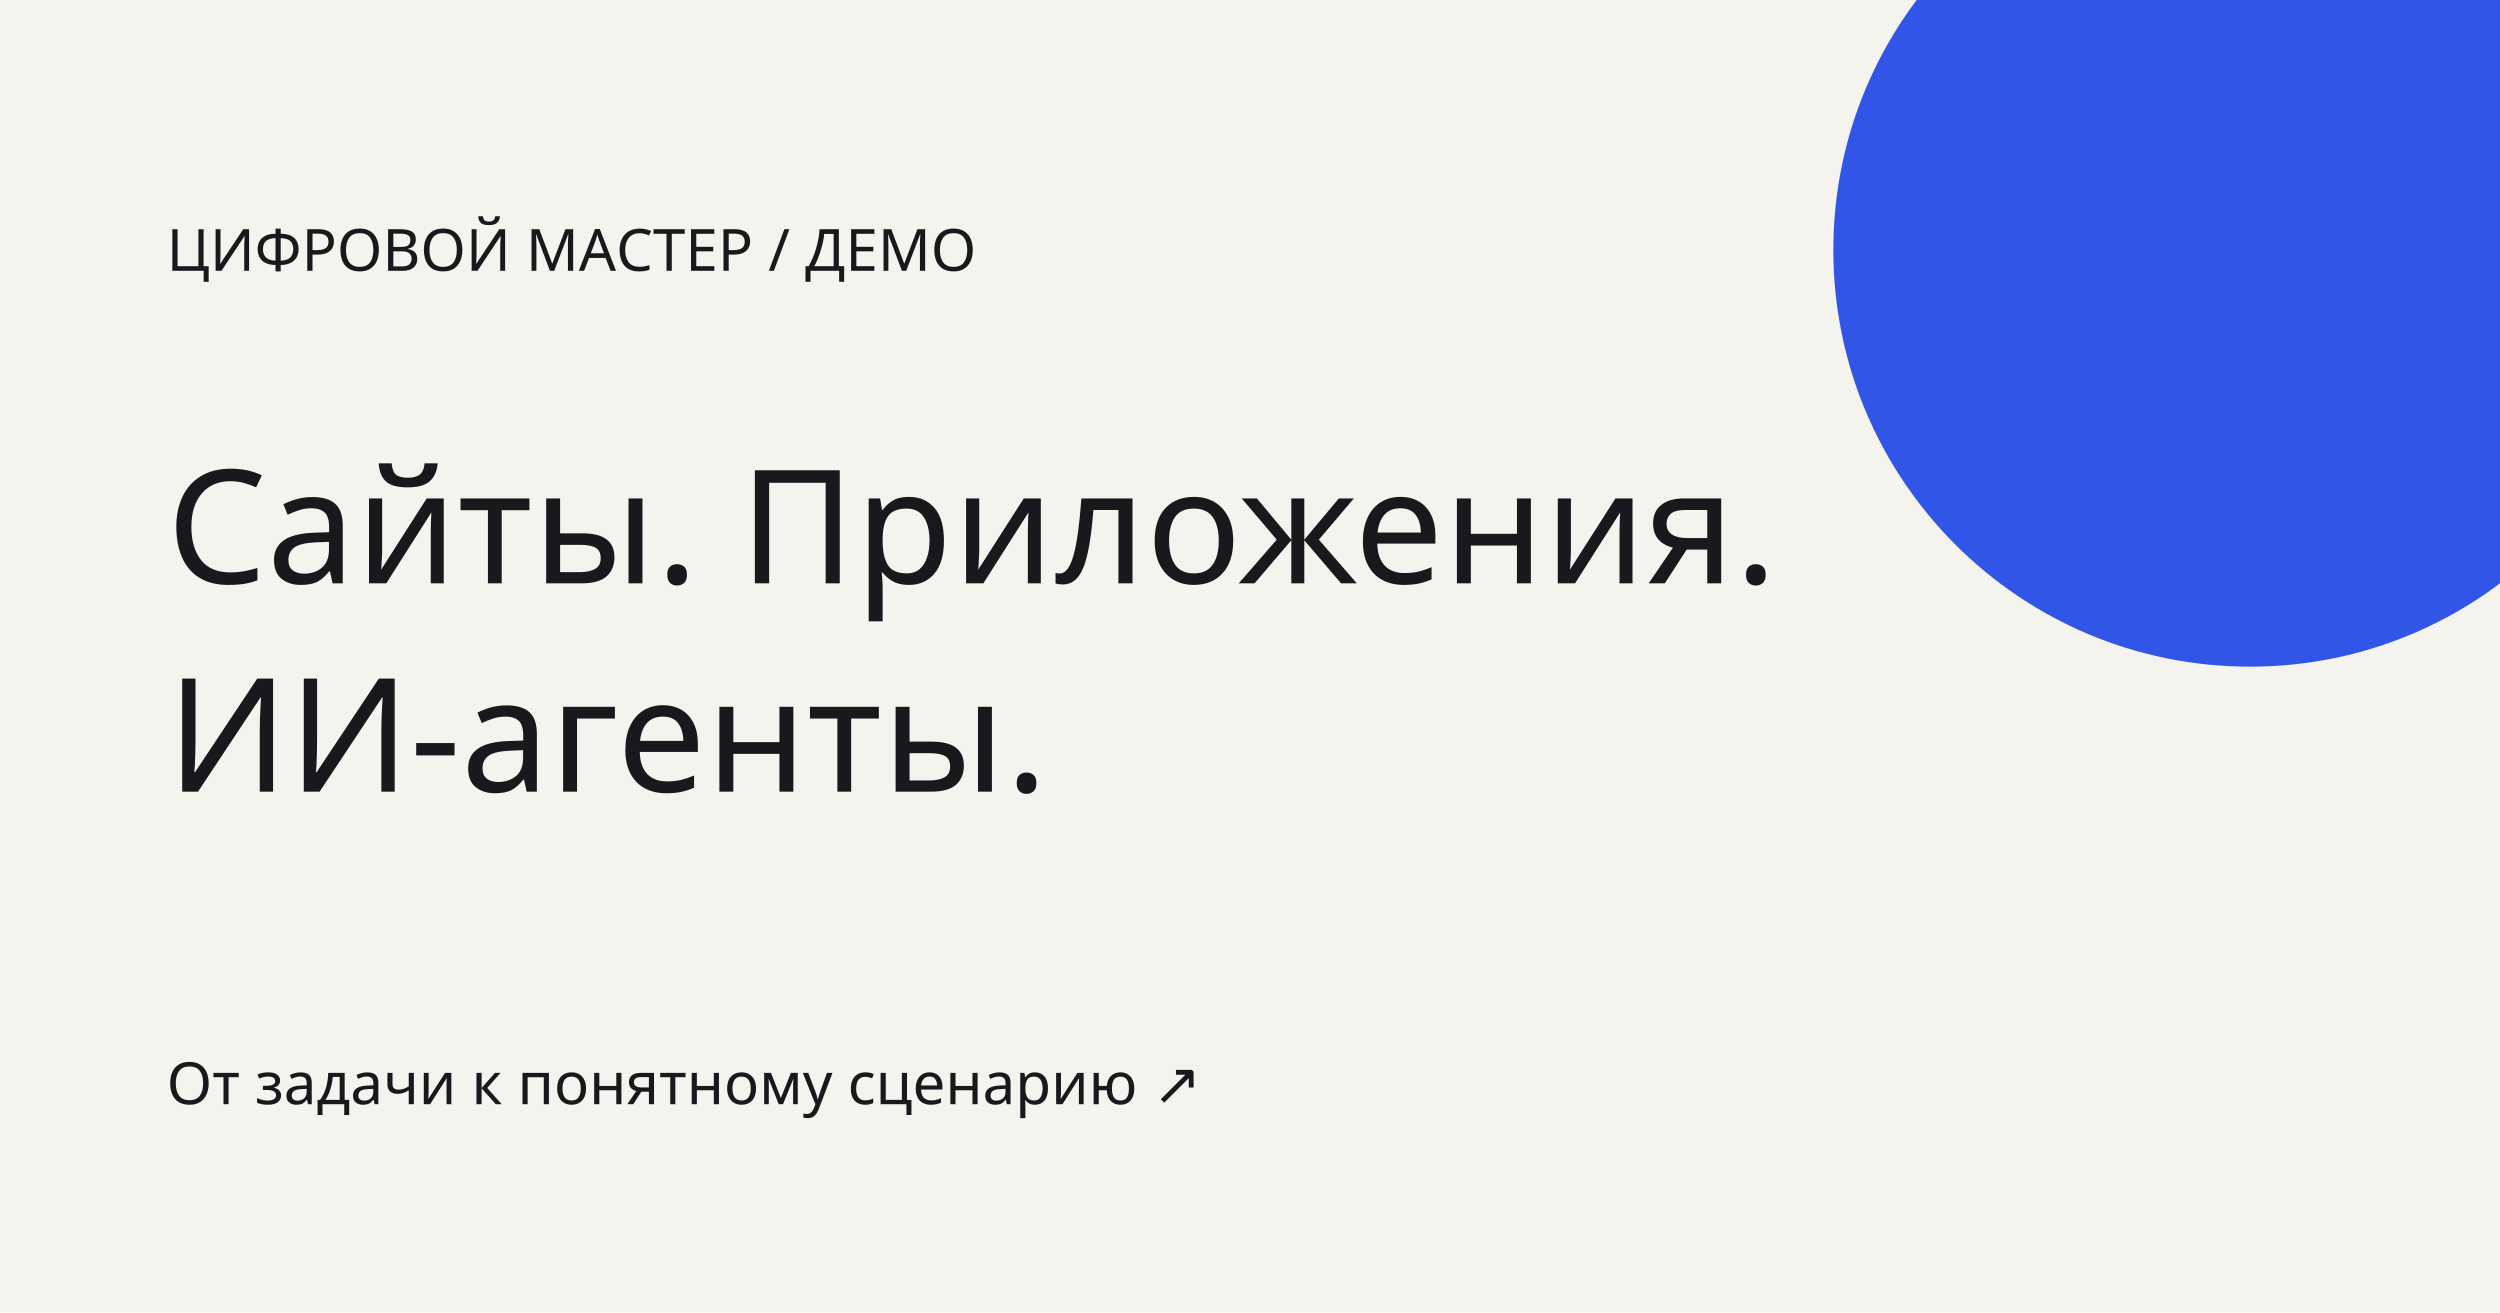
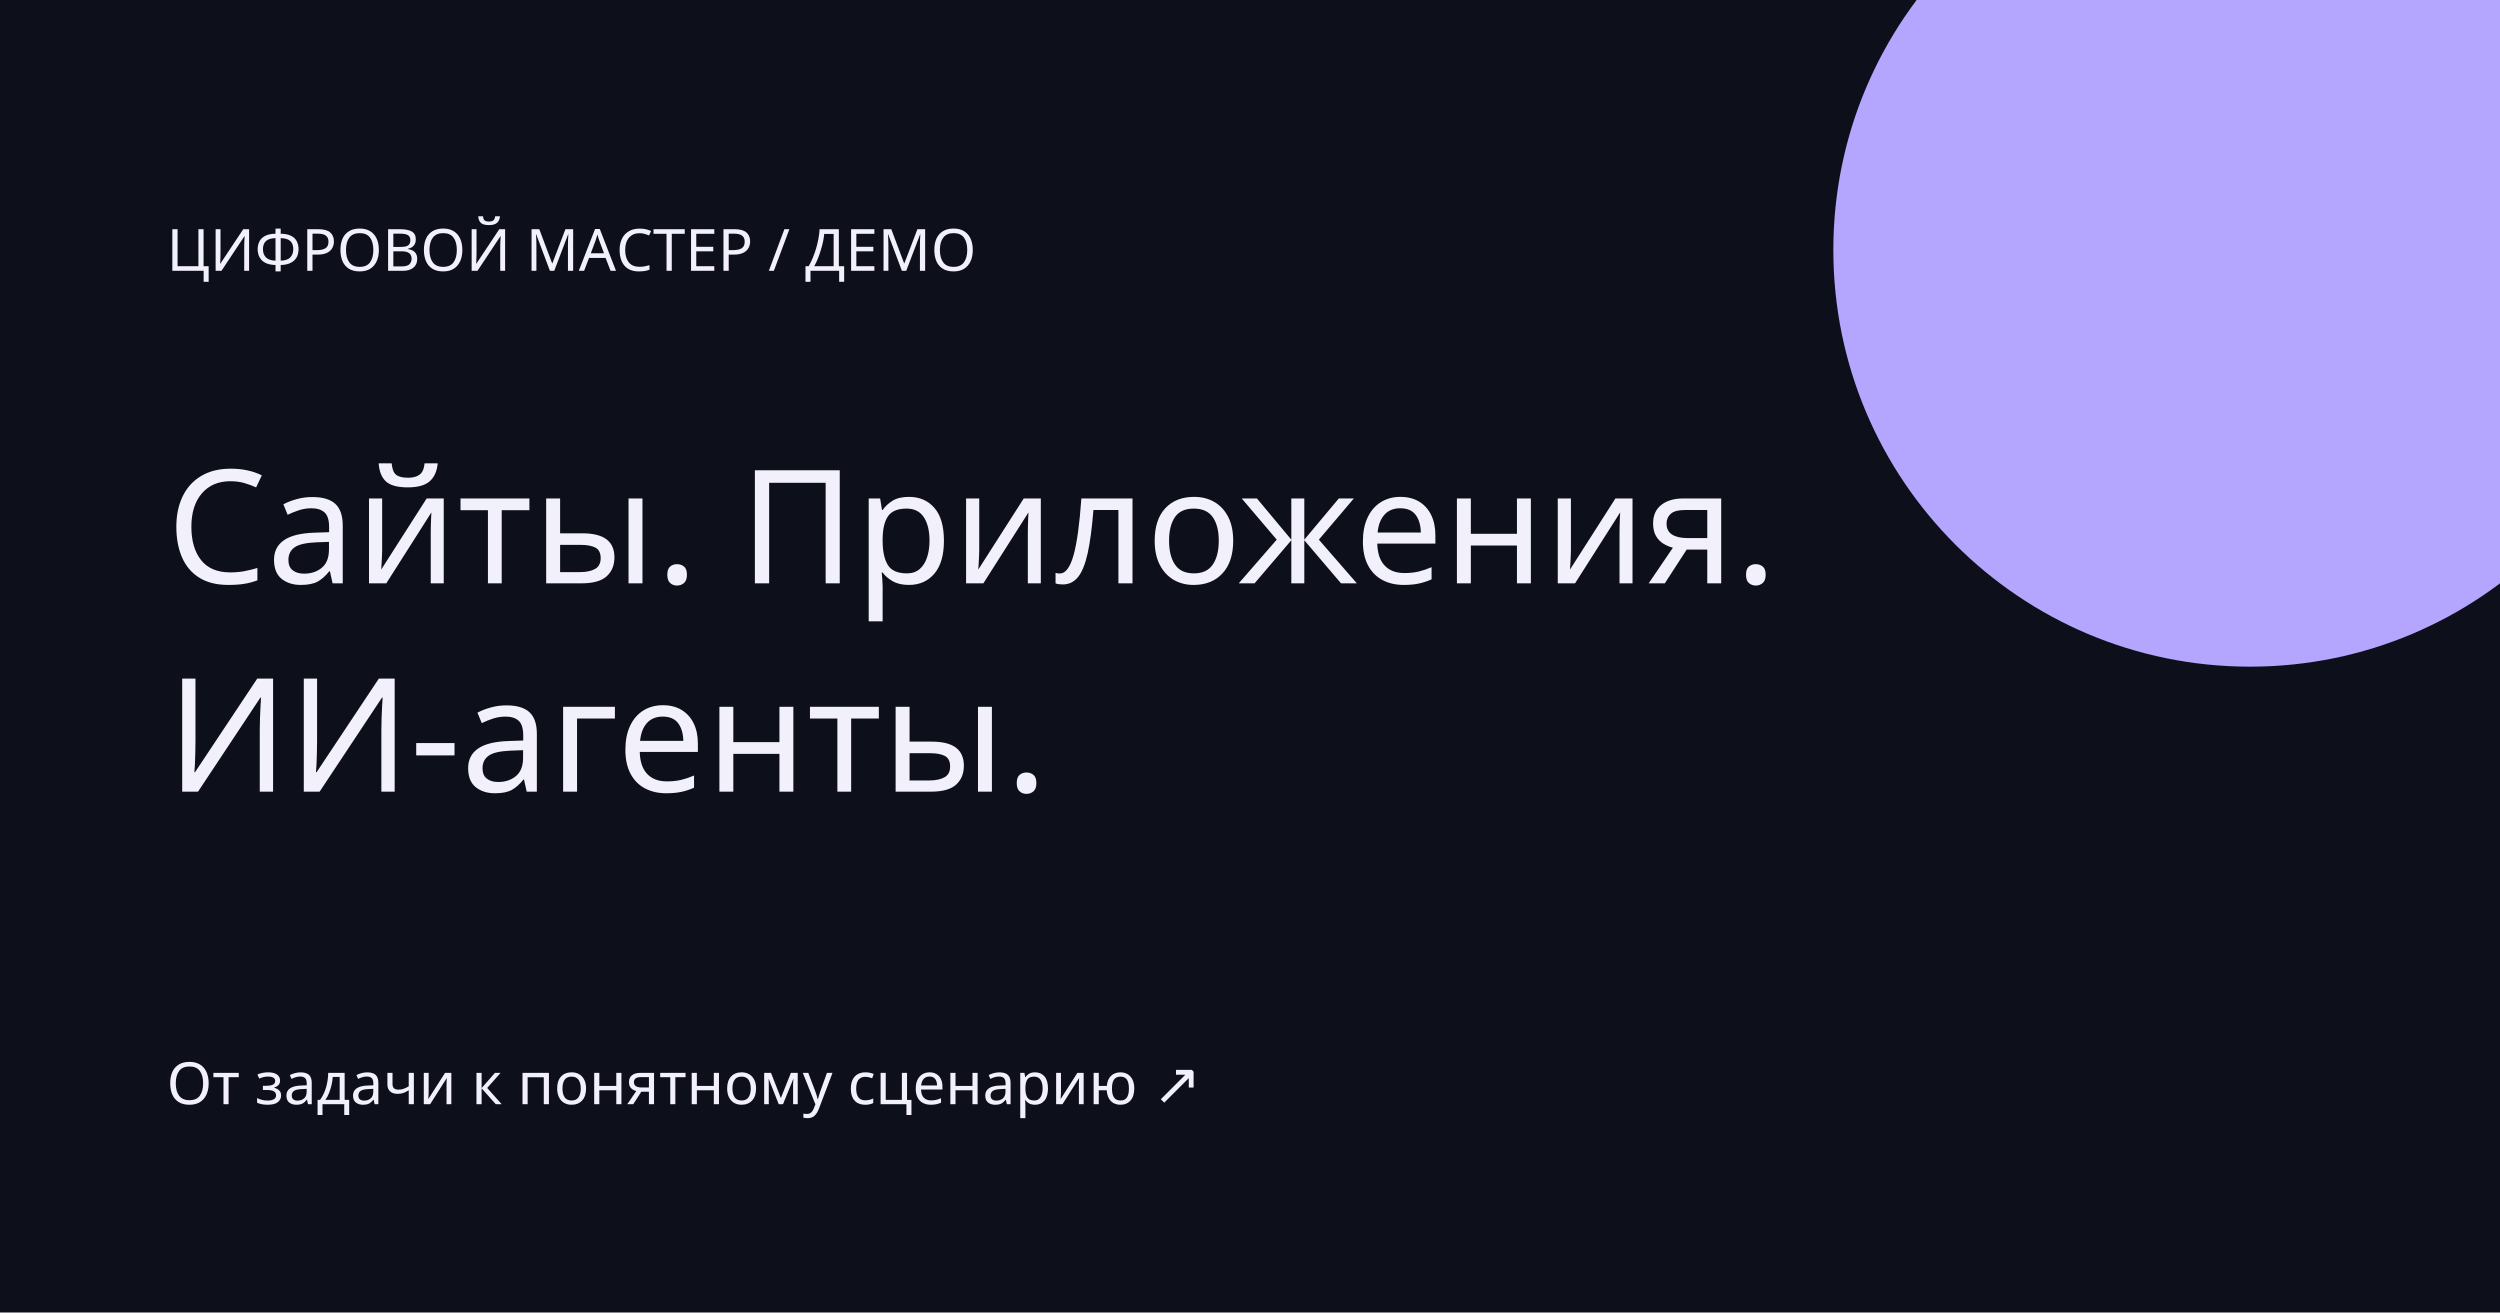
<svg xmlns="http://www.w3.org/2000/svg" width="1200" height="630" viewBox="0 0 1200 630">
-   <rect width="1200" height="630" fill="#f5f3ee" />
-   <circle cx="1080" cy="120" r="200" fill="#3155e7" />
-   <g font-family="sans-serif" fill="#17191d">
+   <rect width="1200" height="630" fill="#0d101b" />
+   <circle cx="1080" cy="120" r="200" fill="#b4a5ff" />
+   <g font-family="sans-serif" fill="#f2f0fa">
    <text x="80" y="130" font-size="28">ЦИФРОВОЙ МАСТЕР / ДЕМО</text>
    <text x="80" y="280" font-size="76">Сайты. Приложения.</text>
    <text x="80" y="380" font-size="76">ИИ-агенты.</text>
    <text x="80" y="530" font-size="28">От задачи к понятному сценарию ↗</text>
  </g>
</svg>
